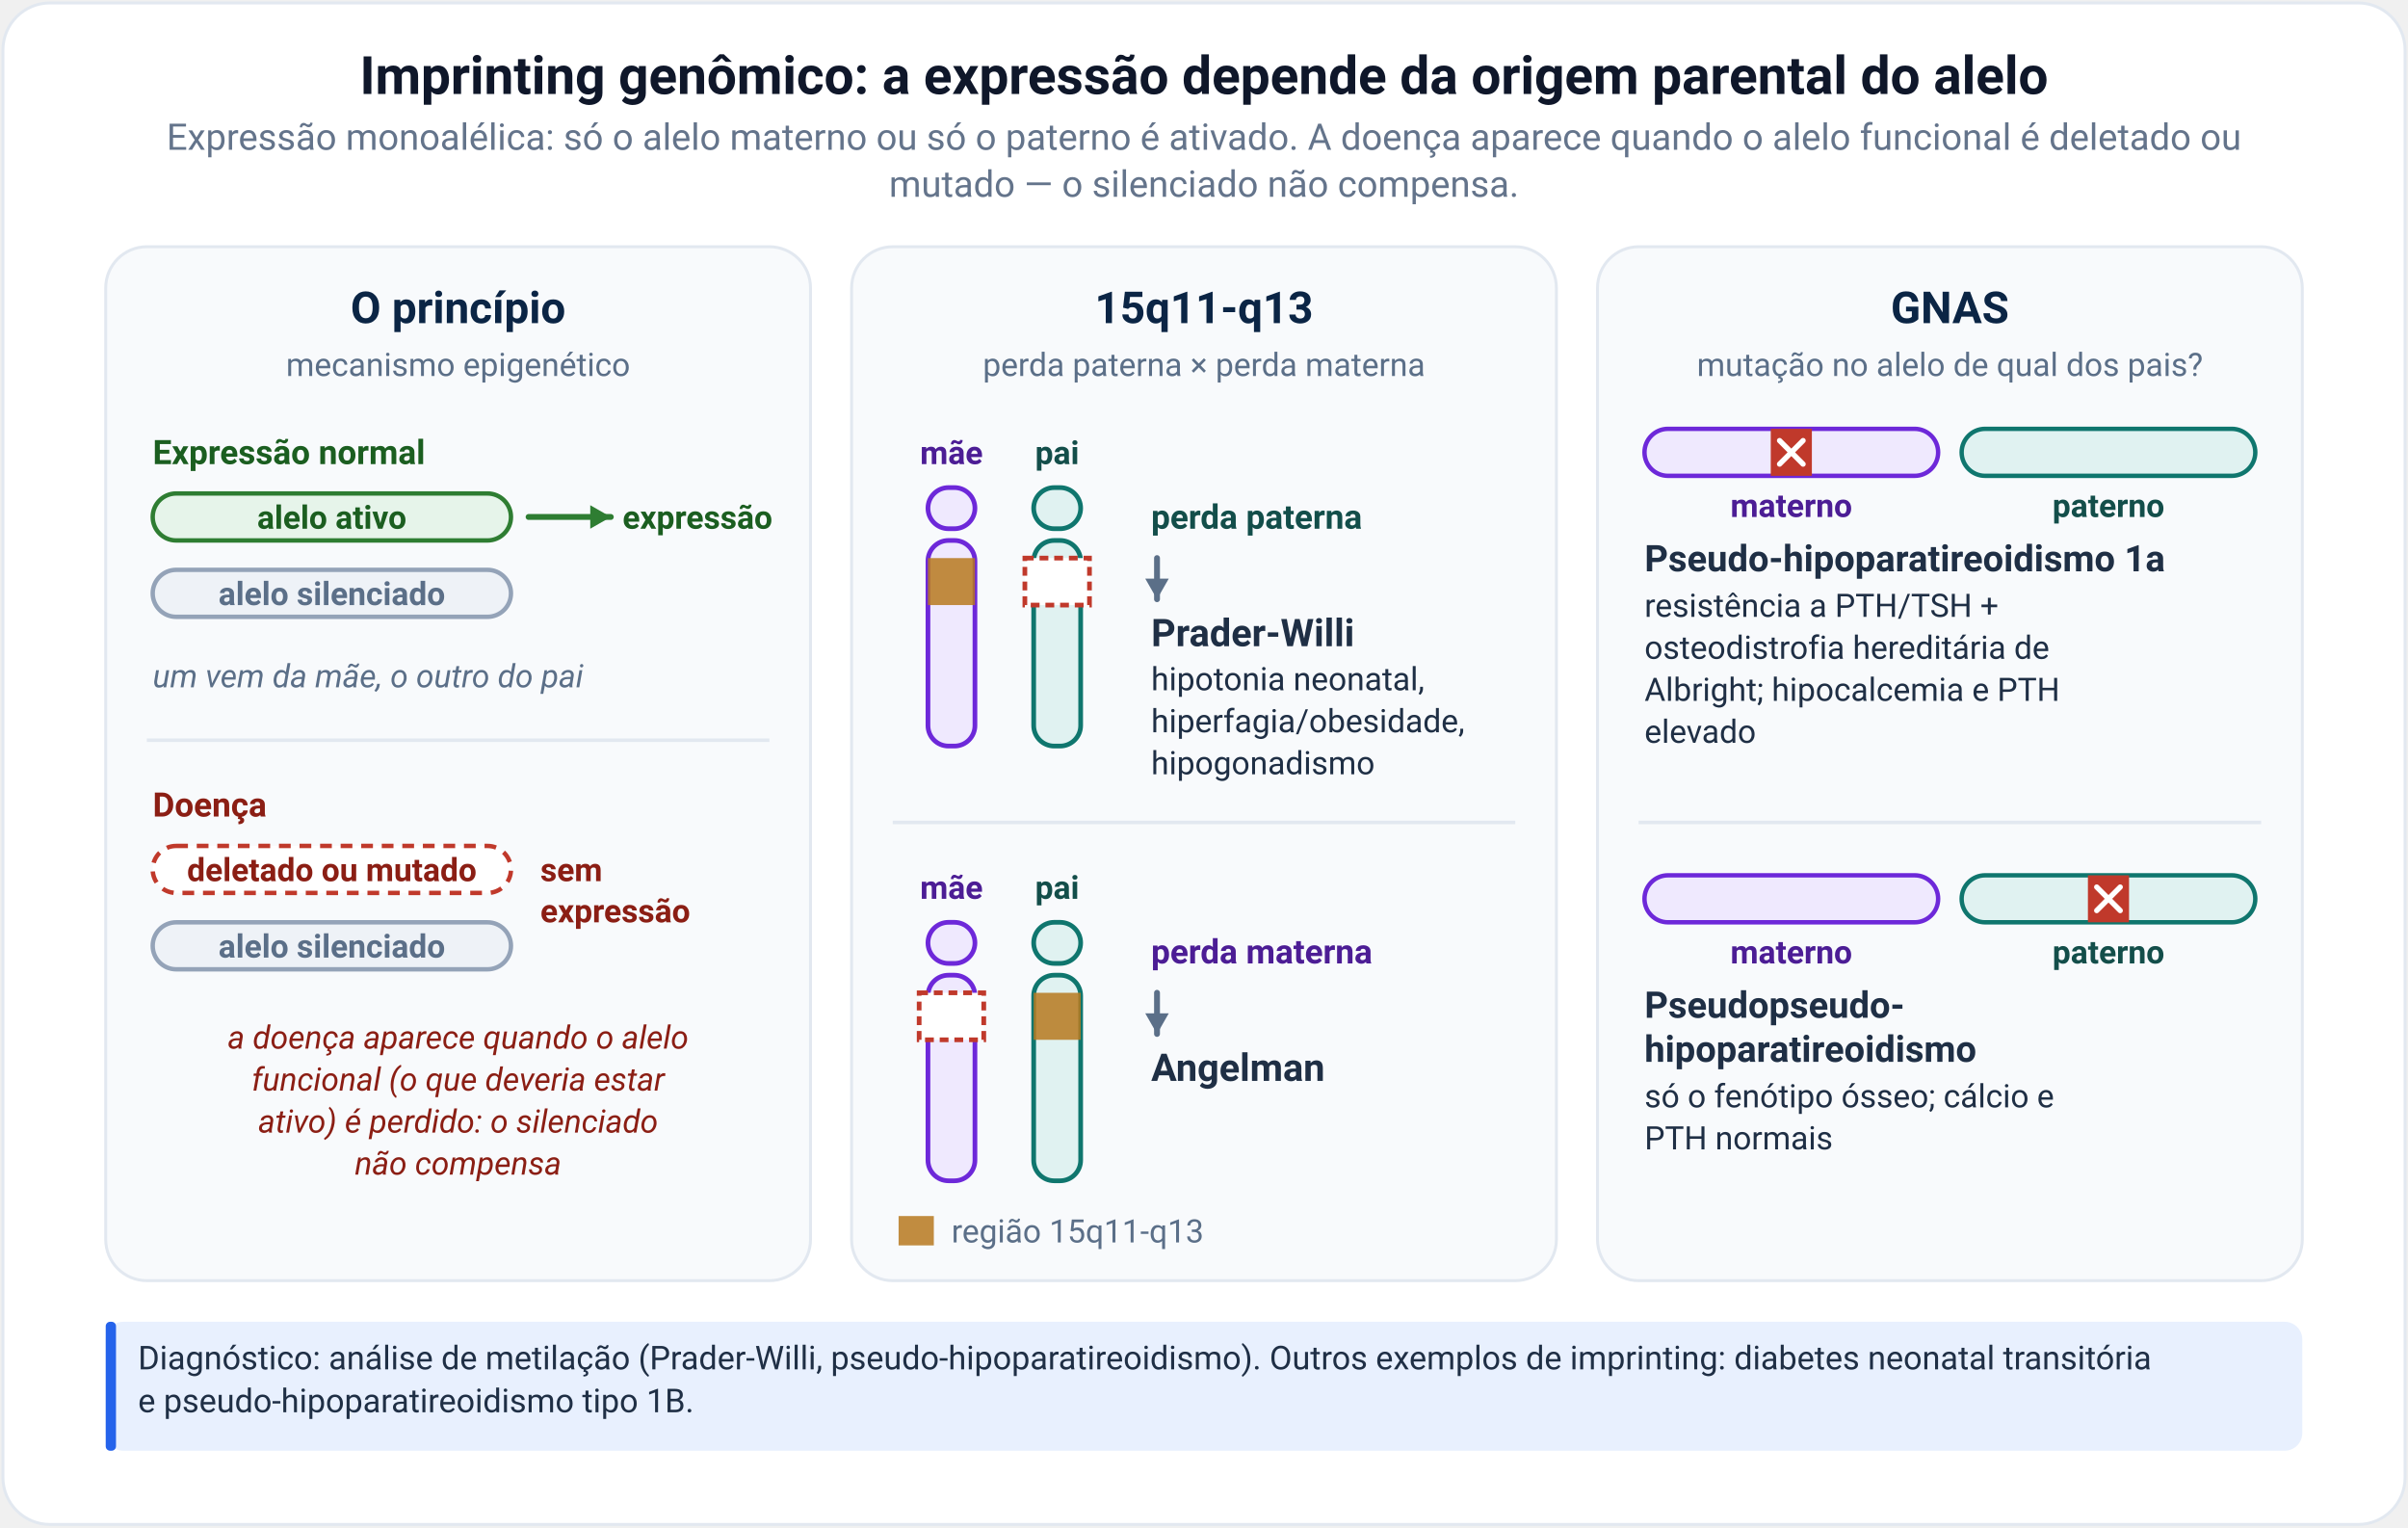
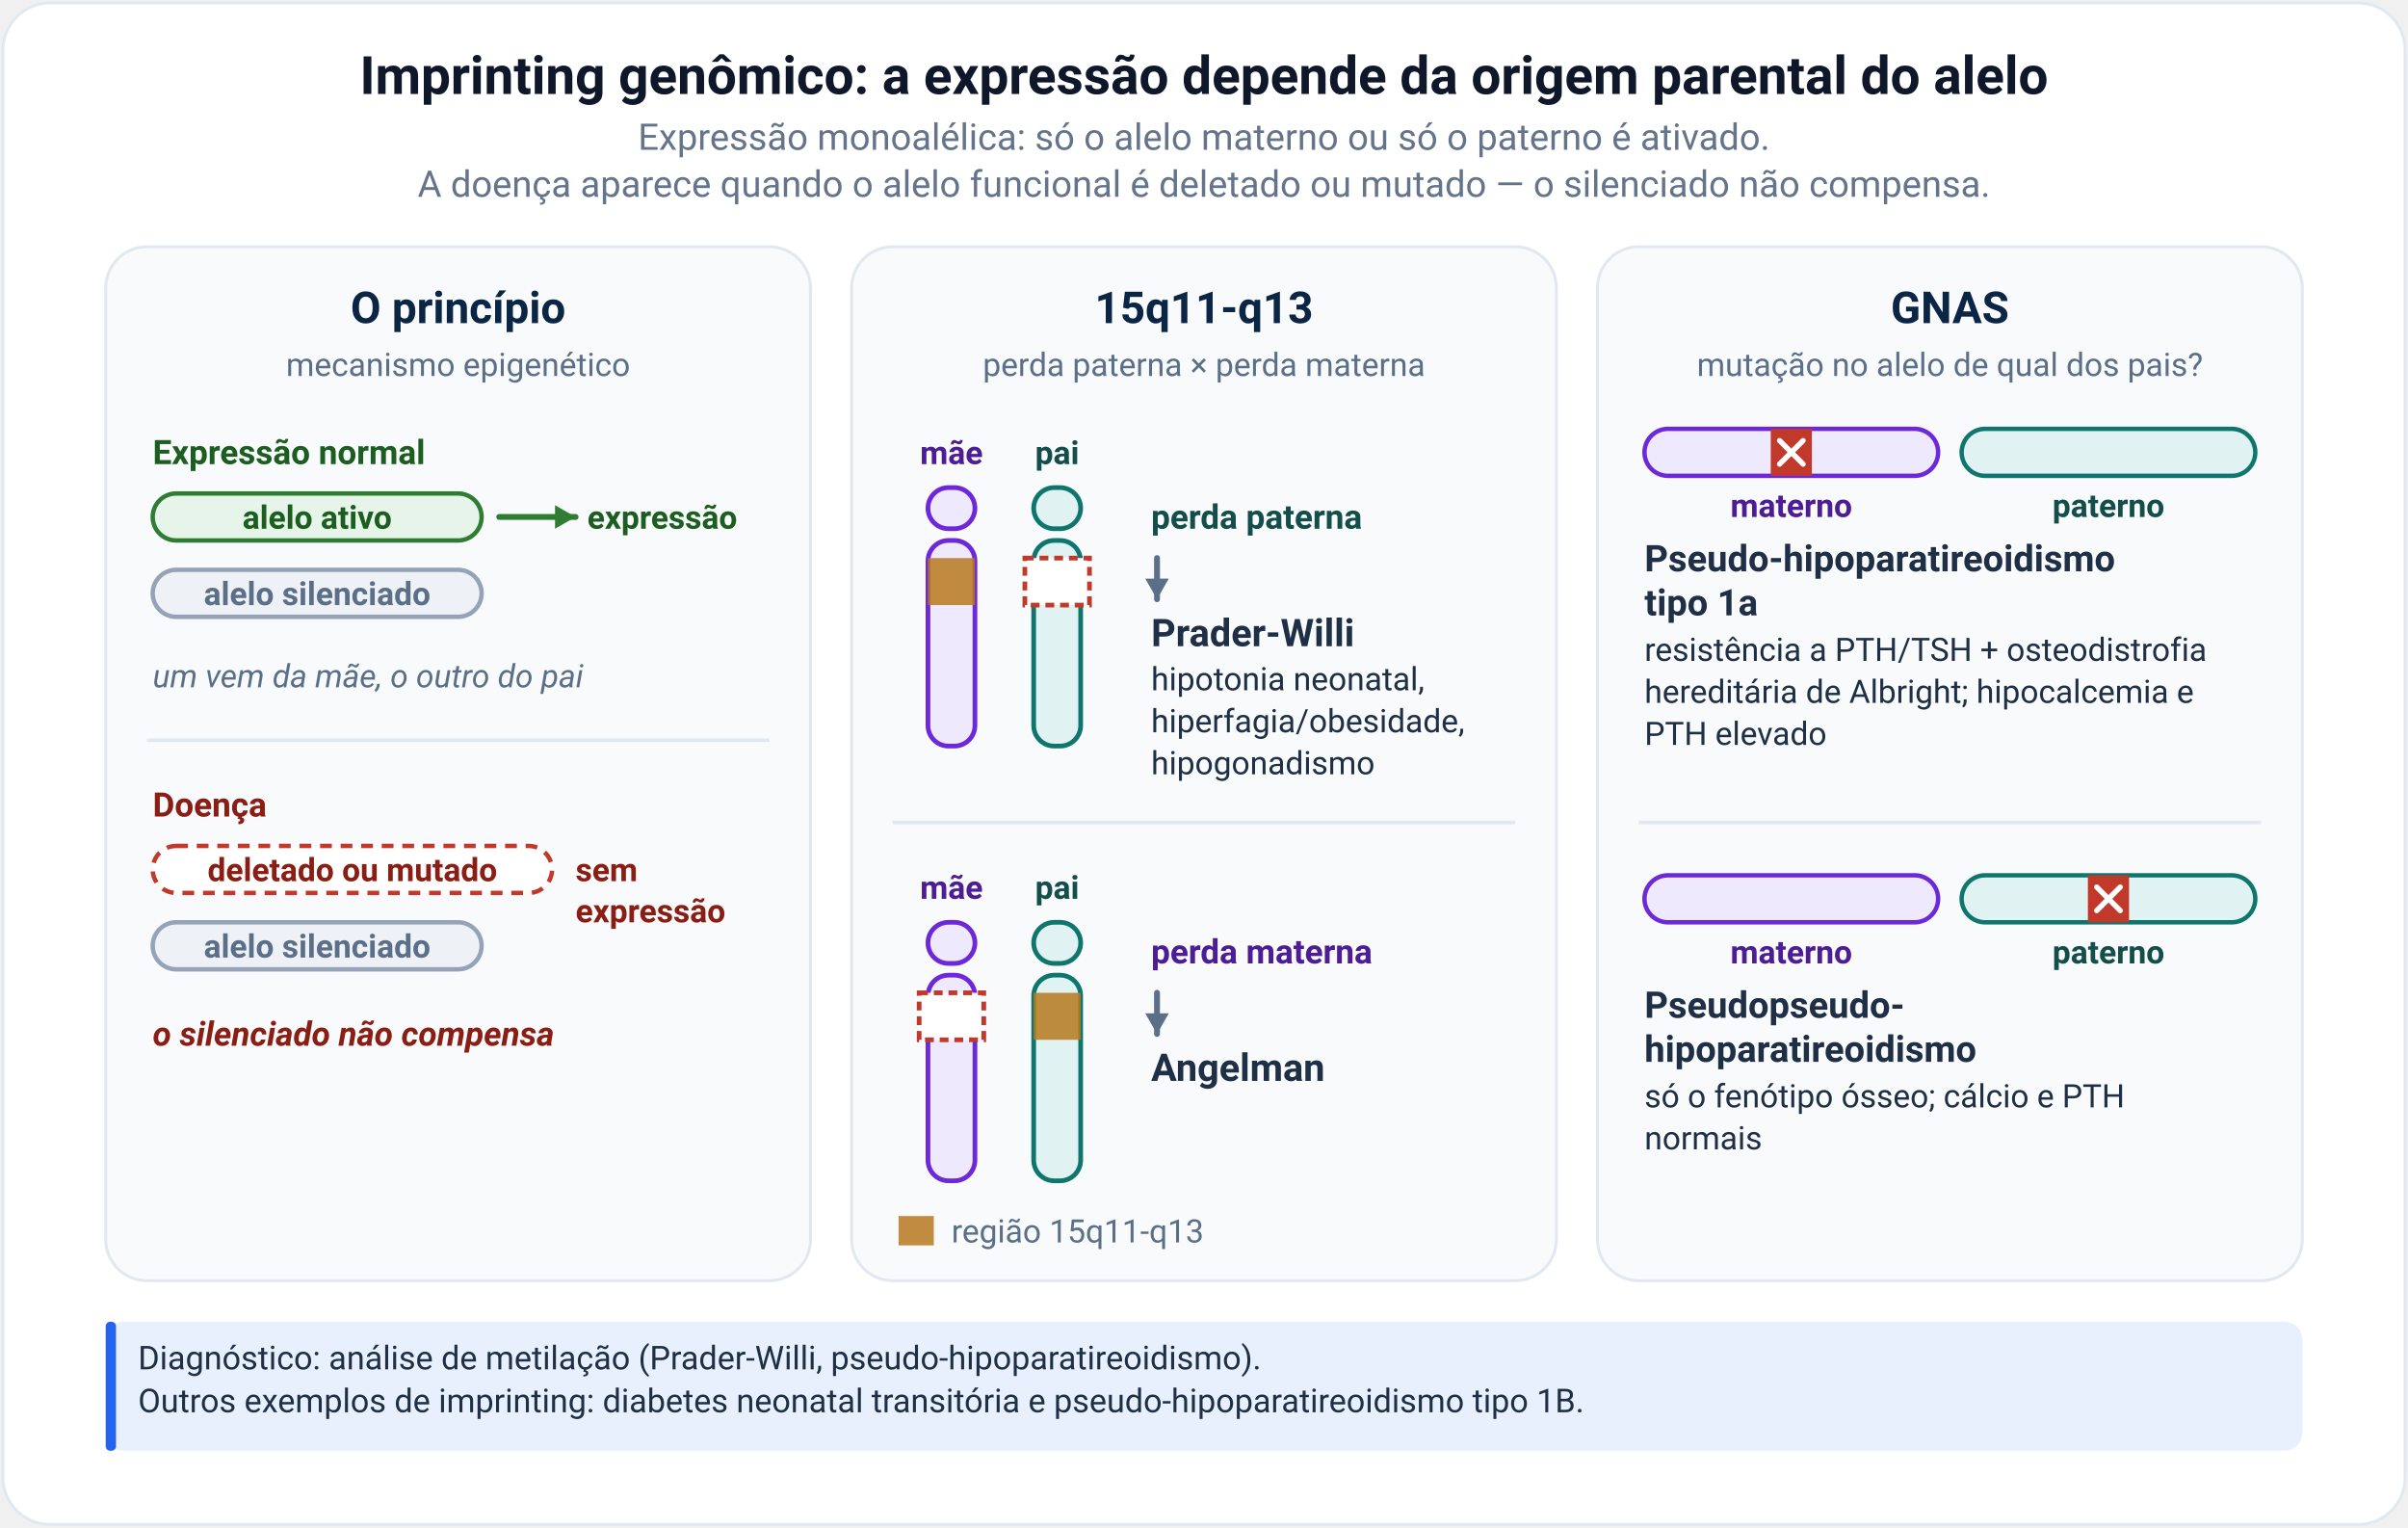
<svg xmlns="http://www.w3.org/2000/svg" viewBox="0 0 820 520" width="820" height="520" role="img" aria-label="Imprinting genômico: a expressão depende da origem parental do alelo">
  <defs>
    <marker id="a-s" markerWidth="10" markerHeight="10" refX="8" refY="5" orient="auto" markerUnits="userSpaceOnUse">
      <path d="M1,1 L8,5 L1,9 Z" fill="#5b6f88" />
    </marker>
    <marker id="a-n" markerWidth="10" markerHeight="10" refX="8" refY="5" orient="auto" markerUnits="userSpaceOnUse">
      <path d="M1,1 L8,5 L1,9 Z" fill="#0b2545" />
    </marker>
    <marker id="a-g" markerWidth="10" markerHeight="10" refX="8" refY="5" orient="auto" markerUnits="userSpaceOnUse">
      <path d="M1,1 L8,5 L1,9 Z" fill="#2e7d32" />
    </marker>
    <marker id="a-r" markerWidth="10" markerHeight="10" refX="8" refY="5" orient="auto" markerUnits="userSpaceOnUse">
      <path d="M1,1 L8,5 L1,9 Z" fill="#c0392b" />
    </marker>
    <marker id="a-b" markerWidth="10" markerHeight="10" refX="8" refY="5" orient="auto" markerUnits="userSpaceOnUse">
      <path d="M1,1 L8,5 L1,9 Z" fill="#2563eb" />
    </marker>
    <marker id="a-p" markerWidth="10" markerHeight="10" refX="8" refY="5" orient="auto" markerUnits="userSpaceOnUse">
      <path d="M1,1 L8,5 L1,9 Z" fill="#6d28d9" />
    </marker>
    <marker id="a-t" markerWidth="10" markerHeight="10" refX="8" refY="5" orient="auto" markerUnits="userSpaceOnUse">
      <path d="M1,1 L8,5 L1,9 Z" fill="#0f766e" />
    </marker>
    <marker id="a-a" markerWidth="10" markerHeight="10" refX="8" refY="5" orient="auto" markerUnits="userSpaceOnUse">
      <path d="M1,1 L8,5 L1,9 Z" fill="#b7791f" />
    </marker>
    <marker id="i-r" markerWidth="12" markerHeight="14" refX="3" refY="7" orient="auto" markerUnits="userSpaceOnUse">
      <path d="M3,1 L3,13" stroke="#c0392b" stroke-width="3" stroke-linecap="round" />
    </marker>
  </defs>
  <rect x="1" y="1" width="818" height="518" rx="16" fill="#ffffff" stroke="#e2e8f0" />
  <text x="410" y="32" font-family="-apple-system,'Segoe UI',Roboto,Helvetica,Arial,sans-serif" font-size="18" font-weight="700" fill="#0f172a" text-anchor="middle">Imprinting genômico: a expressão depende da origem parental do alelo</text>
-   <text x="410" y="51" font-family="-apple-system,'Segoe UI',Roboto,Helvetica,Arial,sans-serif" font-size="12.5" fill="#64748b" text-anchor="middle">Expressão monoalélica: só o alelo materno ou só o paterno é ativado. A doença aparece quando o alelo funcional é deletado ou</text>
-   <text x="410" y="67" font-family="-apple-system,'Segoe UI',Roboto,Helvetica,Arial,sans-serif" font-size="12.5" fill="#64748b" text-anchor="middle">mutado — o silenciado não compensa.</text>
+   <text x="410" y="51" font-family="-apple-system,'Segoe UI',Roboto,Helvetica,Arial,sans-serif" font-size="12.5" fill="#64748b" text-anchor="middle">Expressão monoalélica: só o alelo materno ou só o paterno é ativado.</text>
+   <text x="410" y="67" font-family="-apple-system,'Segoe UI',Roboto,Helvetica,Arial,sans-serif" font-size="12.5" fill="#64748b" text-anchor="middle">A doença aparece quando o alelo funcional é deletado ou mutado — o silenciado não compensa.</text>
  <rect x="36" y="84" width="240" height="352" rx="14" fill="#f8fafc" stroke="#e2e8f0" />
  <text x="156" y="110" font-family="-apple-system,'Segoe UI',Roboto,Helvetica,Arial,sans-serif" font-size="15" font-weight="700" fill="#0b2545" text-anchor="middle">O princípio</text>
  <text x="156" y="128" font-family="-apple-system,'Segoe UI',Roboto,Helvetica,Arial,sans-serif" font-size="11" fill="#5b6f88" text-anchor="middle">mecanismo epigenético</text>
  <text x="52" y="158" font-family="-apple-system,'Segoe UI',Roboto,Helvetica,Arial,sans-serif" font-size="11.5" font-weight="700" fill="#1b5e20" text-anchor="start">Expressão normal</text>
-   <rect x="52" y="168" width="122" height="16" rx="8" fill="#e6f4ea" stroke="#2e7d32" stroke-width="1.5" />
-   <text x="113" y="180" font-family="-apple-system,'Segoe UI',Roboto,Helvetica,Arial,sans-serif" font-size="11" font-weight="700" fill="#1b5e20" text-anchor="middle">alelo ativo</text>
-   <path d="M180,176 L208,176" fill="none" stroke="#2e7d32" stroke-width="2" stroke-linecap="round" marker-end="url(#a-g)" />
-   <text x="212" y="180" font-family="-apple-system,'Segoe UI',Roboto,Helvetica,Arial,sans-serif" font-size="11" font-weight="700" fill="#1b5e20" text-anchor="start">expressão</text>
-   <rect x="52" y="194" width="122" height="16" rx="8" fill="#eef2f7" stroke="#94a3b8" stroke-width="1.5" />
-   <text x="113" y="206" font-family="-apple-system,'Segoe UI',Roboto,Helvetica,Arial,sans-serif" font-size="11" font-weight="700" fill="#5b6f88" text-anchor="middle">alelo silenciado</text>
+   <rect x="52" y="168" width="112" height="16" rx="8" fill="#e6f4ea" stroke="#2e7d32" stroke-width="1.5" />
+   <text x="108" y="180" font-family="-apple-system,'Segoe UI',Roboto,Helvetica,Arial,sans-serif" font-size="11" font-weight="700" fill="#1b5e20" text-anchor="middle">alelo ativo</text>
+   <path d="M170,176 L196,176" fill="none" stroke="#2e7d32" stroke-width="2" stroke-linecap="round" marker-end="url(#a-g)" />
+   <text x="200" y="180" font-family="-apple-system,'Segoe UI',Roboto,Helvetica,Arial,sans-serif" font-size="11" font-weight="700" fill="#1b5e20" text-anchor="start">expressão</text>
+   <rect x="52" y="194" width="112" height="16" rx="8" fill="#eef2f7" stroke="#94a3b8" stroke-width="1.5" />
+   <text x="108" y="206" font-family="-apple-system,'Segoe UI',Roboto,Helvetica,Arial,sans-serif" font-size="11" font-weight="700" fill="#5b6f88" text-anchor="middle">alelo silenciado</text>
  <text x="52" y="234" font-family="-apple-system,'Segoe UI',Roboto,Helvetica,Arial,sans-serif" font-size="11" font-style="italic" fill="#5b6f88" text-anchor="start">um vem da mãe, o outro do pai</text>
  <line x1="50" y1="252" x2="262" y2="252" stroke="#e2e8f0" stroke-width="1.2" />
  <text x="52" y="278" font-family="-apple-system,'Segoe UI',Roboto,Helvetica,Arial,sans-serif" font-size="11.5" font-weight="700" fill="#8b1e14" text-anchor="start">Doença</text>
-   <rect x="52" y="288" width="122" height="16" rx="8" fill="#ffffff" stroke="#c0392b" stroke-width="1.5" stroke-dasharray="4 3" />
-   <text x="113" y="300" font-family="-apple-system,'Segoe UI',Roboto,Helvetica,Arial,sans-serif" font-size="11" font-weight="700" fill="#8b1e14" text-anchor="middle">deletado ou mutado</text>
-   <text x="184" y="300" font-family="-apple-system,'Segoe UI',Roboto,Helvetica,Arial,sans-serif" font-size="11" font-weight="700" fill="#8b1e14" text-anchor="start">sem</text>
-   <text x="184" y="314" font-family="-apple-system,'Segoe UI',Roboto,Helvetica,Arial,sans-serif" font-size="11" font-weight="700" fill="#8b1e14" text-anchor="start">expressão</text>
-   <rect x="52" y="314" width="122" height="16" rx="8" fill="#eef2f7" stroke="#94a3b8" stroke-width="1.5" />
-   <text x="113" y="326" font-family="-apple-system,'Segoe UI',Roboto,Helvetica,Arial,sans-serif" font-size="11" font-weight="700" fill="#5b6f88" text-anchor="middle">alelo silenciado</text>
-   <text x="156" y="357" font-family="-apple-system,'Segoe UI',Roboto,Helvetica,Arial,sans-serif" font-size="11" font-style="italic" fill="#8b1e14" text-anchor="middle">a doença aparece quando o alelo</text>
-   <text x="156" y="371.3" font-family="-apple-system,'Segoe UI',Roboto,Helvetica,Arial,sans-serif" font-size="11" font-style="italic" fill="#8b1e14" text-anchor="middle">funcional (o que deveria estar</text>
-   <text x="156" y="385.6" font-family="-apple-system,'Segoe UI',Roboto,Helvetica,Arial,sans-serif" font-size="11" font-style="italic" fill="#8b1e14" text-anchor="middle">ativo) é perdido: o silenciado</text>
-   <text x="156" y="399.9" font-family="-apple-system,'Segoe UI',Roboto,Helvetica,Arial,sans-serif" font-size="11" font-style="italic" fill="#8b1e14" text-anchor="middle">não compensa</text>
+   <rect x="52" y="288" width="136" height="16" rx="8" fill="#ffffff" stroke="#c0392b" stroke-width="1.5" stroke-dasharray="4 3" />
+   <text x="120" y="300" font-family="-apple-system,'Segoe UI',Roboto,Helvetica,Arial,sans-serif" font-size="11" font-weight="700" fill="#8b1e14" text-anchor="middle">deletado ou mutado</text>
+   <text x="196" y="300" font-family="-apple-system,'Segoe UI',Roboto,Helvetica,Arial,sans-serif" font-size="11" font-weight="700" fill="#8b1e14" text-anchor="start">sem</text>
+   <text x="196" y="314" font-family="-apple-system,'Segoe UI',Roboto,Helvetica,Arial,sans-serif" font-size="11" font-weight="700" fill="#8b1e14" text-anchor="start">expressão</text>
+   <rect x="52" y="314" width="112" height="16" rx="8" fill="#eef2f7" stroke="#94a3b8" stroke-width="1.5" />
+   <text x="108" y="326" font-family="-apple-system,'Segoe UI',Roboto,Helvetica,Arial,sans-serif" font-size="11" font-weight="700" fill="#5b6f88" text-anchor="middle">alelo silenciado</text>
+   <text x="52" y="356" font-family="-apple-system,'Segoe UI',Roboto,Helvetica,Arial,sans-serif" font-size="11.5" font-weight="700" font-style="italic" fill="#8b1e14" text-anchor="start">o silenciado não compensa</text>
  <rect x="290" y="84" width="240" height="352" rx="14" fill="#f8fafc" stroke="#e2e8f0" />
  <text x="410" y="110" font-family="-apple-system,'Segoe UI',Roboto,Helvetica,Arial,sans-serif" font-size="15" font-weight="700" fill="#0b2545" text-anchor="middle">15q11-q13</text>
  <text x="410" y="128" font-family="-apple-system,'Segoe UI',Roboto,Helvetica,Arial,sans-serif" font-size="11" fill="#5b6f88" text-anchor="middle">perda paterna × perda materna</text>
  <text x="324" y="158" font-family="-apple-system,'Segoe UI',Roboto,Helvetica,Arial,sans-serif" font-size="11" font-weight="700" fill="#4c1d95" text-anchor="middle">mãe</text>
  <text x="360" y="158" font-family="-apple-system,'Segoe UI',Roboto,Helvetica,Arial,sans-serif" font-size="11" font-weight="700" fill="#134e4a" text-anchor="middle">pai</text>
  <rect x="316" y="166" width="16" height="14" rx="7" fill="#efe9fe" stroke="#6d28d9" stroke-width="1.6" />
  <rect x="316" y="184" width="16" height="70" rx="7" fill="#efe9fe" stroke="#6d28d9" stroke-width="1.6" />
  <rect x="316" y="190" width="16" height="16" fill="#b7791f" opacity="0.85" />
  <rect x="352" y="166" width="16" height="14" rx="7" fill="#e0f2f1" stroke="#0f766e" stroke-width="1.6" />
  <rect x="352" y="184" width="16" height="70" rx="7" fill="#e0f2f1" stroke="#0f766e" stroke-width="1.6" />
  <rect x="349" y="190" width="22" height="16" fill="#ffffff" stroke="#c0392b" stroke-width="1.6" stroke-dasharray="3 2" />
  <text x="392" y="180" font-family="-apple-system,'Segoe UI',Roboto,Helvetica,Arial,sans-serif" font-size="11.5" font-weight="700" fill="#134e4a" text-anchor="start">perda paterna</text>
  <path d="M394,190 L394,204" fill="none" stroke="#5b6f88" stroke-width="2" stroke-linecap="round" marker-end="url(#a-s)" />
  <text x="392" y="220" font-family="-apple-system,'Segoe UI',Roboto,Helvetica,Arial,sans-serif" font-size="13" font-weight="700" fill="#1f2f45" text-anchor="start">Prader-Willi</text>
  <text x="392" y="235" font-family="-apple-system,'Segoe UI',Roboto,Helvetica,Arial,sans-serif" font-size="11" fill="#1f2f45" text-anchor="start">hipotonia neonatal,</text>
  <text x="392" y="249.3" font-family="-apple-system,'Segoe UI',Roboto,Helvetica,Arial,sans-serif" font-size="11" fill="#1f2f45" text-anchor="start">hiperfagia/obesidade,</text>
  <text x="392" y="263.6" font-family="-apple-system,'Segoe UI',Roboto,Helvetica,Arial,sans-serif" font-size="11" fill="#1f2f45" text-anchor="start">hipogonadismo</text>
  <line x1="304" y1="280" x2="516" y2="280" stroke="#e2e8f0" stroke-width="1.2" />
  <text x="324" y="306" font-family="-apple-system,'Segoe UI',Roboto,Helvetica,Arial,sans-serif" font-size="11" font-weight="700" fill="#4c1d95" text-anchor="middle">mãe</text>
  <text x="360" y="306" font-family="-apple-system,'Segoe UI',Roboto,Helvetica,Arial,sans-serif" font-size="11" font-weight="700" fill="#134e4a" text-anchor="middle">pai</text>
  <rect x="316" y="314" width="16" height="14" rx="7" fill="#efe9fe" stroke="#6d28d9" stroke-width="1.6" />
  <rect x="316" y="332" width="16" height="70" rx="7" fill="#efe9fe" stroke="#6d28d9" stroke-width="1.6" />
  <rect x="313" y="338" width="22" height="16" fill="#ffffff" stroke="#c0392b" stroke-width="1.6" stroke-dasharray="3 2" />
  <rect x="352" y="314" width="16" height="14" rx="7" fill="#e0f2f1" stroke="#0f766e" stroke-width="1.6" />
  <rect x="352" y="332" width="16" height="70" rx="7" fill="#e0f2f1" stroke="#0f766e" stroke-width="1.6" />
  <rect x="352" y="338" width="16" height="16" fill="#b7791f" opacity="0.85" />
  <text x="392" y="328" font-family="-apple-system,'Segoe UI',Roboto,Helvetica,Arial,sans-serif" font-size="11.5" font-weight="700" fill="#4c1d95" text-anchor="start">perda materna</text>
  <path d="M394,338 L394,352" fill="none" stroke="#5b6f88" stroke-width="2" stroke-linecap="round" marker-end="url(#a-s)" />
  <text x="392" y="368" font-family="-apple-system,'Segoe UI',Roboto,Helvetica,Arial,sans-serif" font-size="13" font-weight="700" fill="#1f2f45" text-anchor="start">Angelman</text>
  <rect x="306" y="414" width="12" height="10" fill="#b7791f" opacity="0.85" />
  <text x="324" y="423" font-family="-apple-system,'Segoe UI',Roboto,Helvetica,Arial,sans-serif" font-size="11" fill="#5b6f88" text-anchor="start">região 15q11-q13</text>
  <rect x="544" y="84" width="240" height="352" rx="14" fill="#f8fafc" stroke="#e2e8f0" />
  <text x="664" y="110" font-family="-apple-system,'Segoe UI',Roboto,Helvetica,Arial,sans-serif" font-size="15" font-weight="700" fill="#0b2545" text-anchor="middle">GNAS</text>
  <text x="664" y="128" font-family="-apple-system,'Segoe UI',Roboto,Helvetica,Arial,sans-serif" font-size="11" fill="#5b6f88" text-anchor="middle">mutação no alelo de qual dos pais?</text>
  <rect x="560" y="146" width="100" height="16" rx="8" fill="#efe9fe" stroke="#6d28d9" stroke-width="1.5" />
  <rect x="603" y="146" width="14" height="16" fill="#c0392b" />
  <path d="M606,150 L614,158 M614,150 L606,158" stroke="#ffffff" stroke-width="1.8" stroke-linecap="round" />
  <rect x="668" y="146" width="100" height="16" rx="8" fill="#e0f2f1" stroke="#0f766e" stroke-width="1.5" />
  <text x="610" y="176" font-family="-apple-system,'Segoe UI',Roboto,Helvetica,Arial,sans-serif" font-size="11" font-weight="700" fill="#4c1d95" text-anchor="middle">materno</text>
  <text x="718" y="176" font-family="-apple-system,'Segoe UI',Roboto,Helvetica,Arial,sans-serif" font-size="11" font-weight="700" fill="#134e4a" text-anchor="middle">paterno</text>
-   <text x="560" y="194.5" font-family="-apple-system,'Segoe UI',Roboto,Helvetica,Arial,sans-serif" font-size="12.5" font-weight="700" fill="#1f2f45" text-anchor="start">Pseudo-hipoparatireoidismo 1a</text>
-   <text x="560" y="210" font-family="-apple-system,'Segoe UI',Roboto,Helvetica,Arial,sans-serif" font-size="11" fill="#1f2f45" text-anchor="start">resistência a PTH/TSH +</text>
-   <text x="560" y="224.3" font-family="-apple-system,'Segoe UI',Roboto,Helvetica,Arial,sans-serif" font-size="11" fill="#1f2f45" text-anchor="start">osteodistrofia hereditária de</text>
-   <text x="560" y="238.6" font-family="-apple-system,'Segoe UI',Roboto,Helvetica,Arial,sans-serif" font-size="11" fill="#1f2f45" text-anchor="start">Albright; hipocalcemia e PTH</text>
-   <text x="560" y="252.9" font-family="-apple-system,'Segoe UI',Roboto,Helvetica,Arial,sans-serif" font-size="11" fill="#1f2f45" text-anchor="start">elevado</text>
+   <text x="560" y="194.5" font-family="-apple-system,'Segoe UI',Roboto,Helvetica,Arial,sans-serif" font-size="12.5" font-weight="700" fill="#1f2f45" text-anchor="start">Pseudo-hipoparatireoidismo</text>
+   <text x="560" y="209.5" font-family="-apple-system,'Segoe UI',Roboto,Helvetica,Arial,sans-serif" font-size="12.5" font-weight="700" fill="#1f2f45" text-anchor="start">tipo 1a</text>
+   <text x="560" y="225" font-family="-apple-system,'Segoe UI',Roboto,Helvetica,Arial,sans-serif" font-size="11" fill="#1f2f45" text-anchor="start">resistência a PTH/TSH + osteodistrofia</text>
+   <text x="560" y="239.3" font-family="-apple-system,'Segoe UI',Roboto,Helvetica,Arial,sans-serif" font-size="11" fill="#1f2f45" text-anchor="start">hereditária de Albright; hipocalcemia e</text>
+   <text x="560" y="253.6" font-family="-apple-system,'Segoe UI',Roboto,Helvetica,Arial,sans-serif" font-size="11" fill="#1f2f45" text-anchor="start">PTH elevado</text>
  <line x1="558" y1="280" x2="770" y2="280" stroke="#e2e8f0" stroke-width="1.2" />
  <rect x="560" y="298" width="100" height="16" rx="8" fill="#efe9fe" stroke="#6d28d9" stroke-width="1.5" />
  <rect x="668" y="298" width="100" height="16" rx="8" fill="#e0f2f1" stroke="#0f766e" stroke-width="1.5" />
  <rect x="711" y="298" width="14" height="16" fill="#c0392b" />
  <path d="M714,302 L722,310 M722,302 L714,310" stroke="#ffffff" stroke-width="1.8" stroke-linecap="round" />
  <text x="610" y="328" font-family="-apple-system,'Segoe UI',Roboto,Helvetica,Arial,sans-serif" font-size="11" font-weight="700" fill="#4c1d95" text-anchor="middle">materno</text>
  <text x="718" y="328" font-family="-apple-system,'Segoe UI',Roboto,Helvetica,Arial,sans-serif" font-size="11" font-weight="700" fill="#134e4a" text-anchor="middle">paterno</text>
  <text x="560" y="346.5" font-family="-apple-system,'Segoe UI',Roboto,Helvetica,Arial,sans-serif" font-size="12.5" font-weight="700" fill="#1f2f45" text-anchor="start">Pseudopseudo-</text>
  <text x="560" y="361.5" font-family="-apple-system,'Segoe UI',Roboto,Helvetica,Arial,sans-serif" font-size="12.5" font-weight="700" fill="#1f2f45" text-anchor="start">hipoparatireoidismo</text>
-   <text x="560" y="377" font-family="-apple-system,'Segoe UI',Roboto,Helvetica,Arial,sans-serif" font-size="11" fill="#1f2f45" text-anchor="start">só o fenótipo ósseo; cálcio e</text>
-   <text x="560" y="391.3" font-family="-apple-system,'Segoe UI',Roboto,Helvetica,Arial,sans-serif" font-size="11" fill="#1f2f45" text-anchor="start">PTH normais</text>
+   <text x="560" y="377" font-family="-apple-system,'Segoe UI',Roboto,Helvetica,Arial,sans-serif" font-size="11" fill="#1f2f45" text-anchor="start">só o fenótipo ósseo; cálcio e PTH</text>
+   <text x="560" y="391.3" font-family="-apple-system,'Segoe UI',Roboto,Helvetica,Arial,sans-serif" font-size="11" fill="#1f2f45" text-anchor="start">normais</text>
  <rect x="36" y="450" width="748" height="43.9" rx="6" fill="#e8f0fe" />
  <rect x="36" y="450" width="3.5" height="43.9" rx="1.5" fill="#2563eb" />
-   <text x="47" y="466.2" font-family="-apple-system,'Segoe UI',Roboto,Helvetica,Arial,sans-serif" font-size="11.2" fill="#1f2f45" text-anchor="start">Diagnóstico: análise de metilação (Prader-Willi, pseudo-hipoparatireoidismo). Outros exemplos de imprinting: diabetes neonatal transitória</text>
-   <text x="47" y="480.8" font-family="-apple-system,'Segoe UI',Roboto,Helvetica,Arial,sans-serif" font-size="11.2" fill="#1f2f45" text-anchor="start">e pseudo-hipoparatireoidismo tipo 1B.</text>
+   <text x="47" y="466.2" font-family="-apple-system,'Segoe UI',Roboto,Helvetica,Arial,sans-serif" font-size="11.2" fill="#1f2f45" text-anchor="start">Diagnóstico: análise de metilação (Prader-Willi, pseudo-hipoparatireoidismo).</text>
+   <text x="47" y="480.8" font-family="-apple-system,'Segoe UI',Roboto,Helvetica,Arial,sans-serif" font-size="11.2" fill="#1f2f45" text-anchor="start">Outros exemplos de imprinting: diabetes neonatal transitória e pseudo-hipoparatireoidismo tipo 1B.</text>
</svg>
